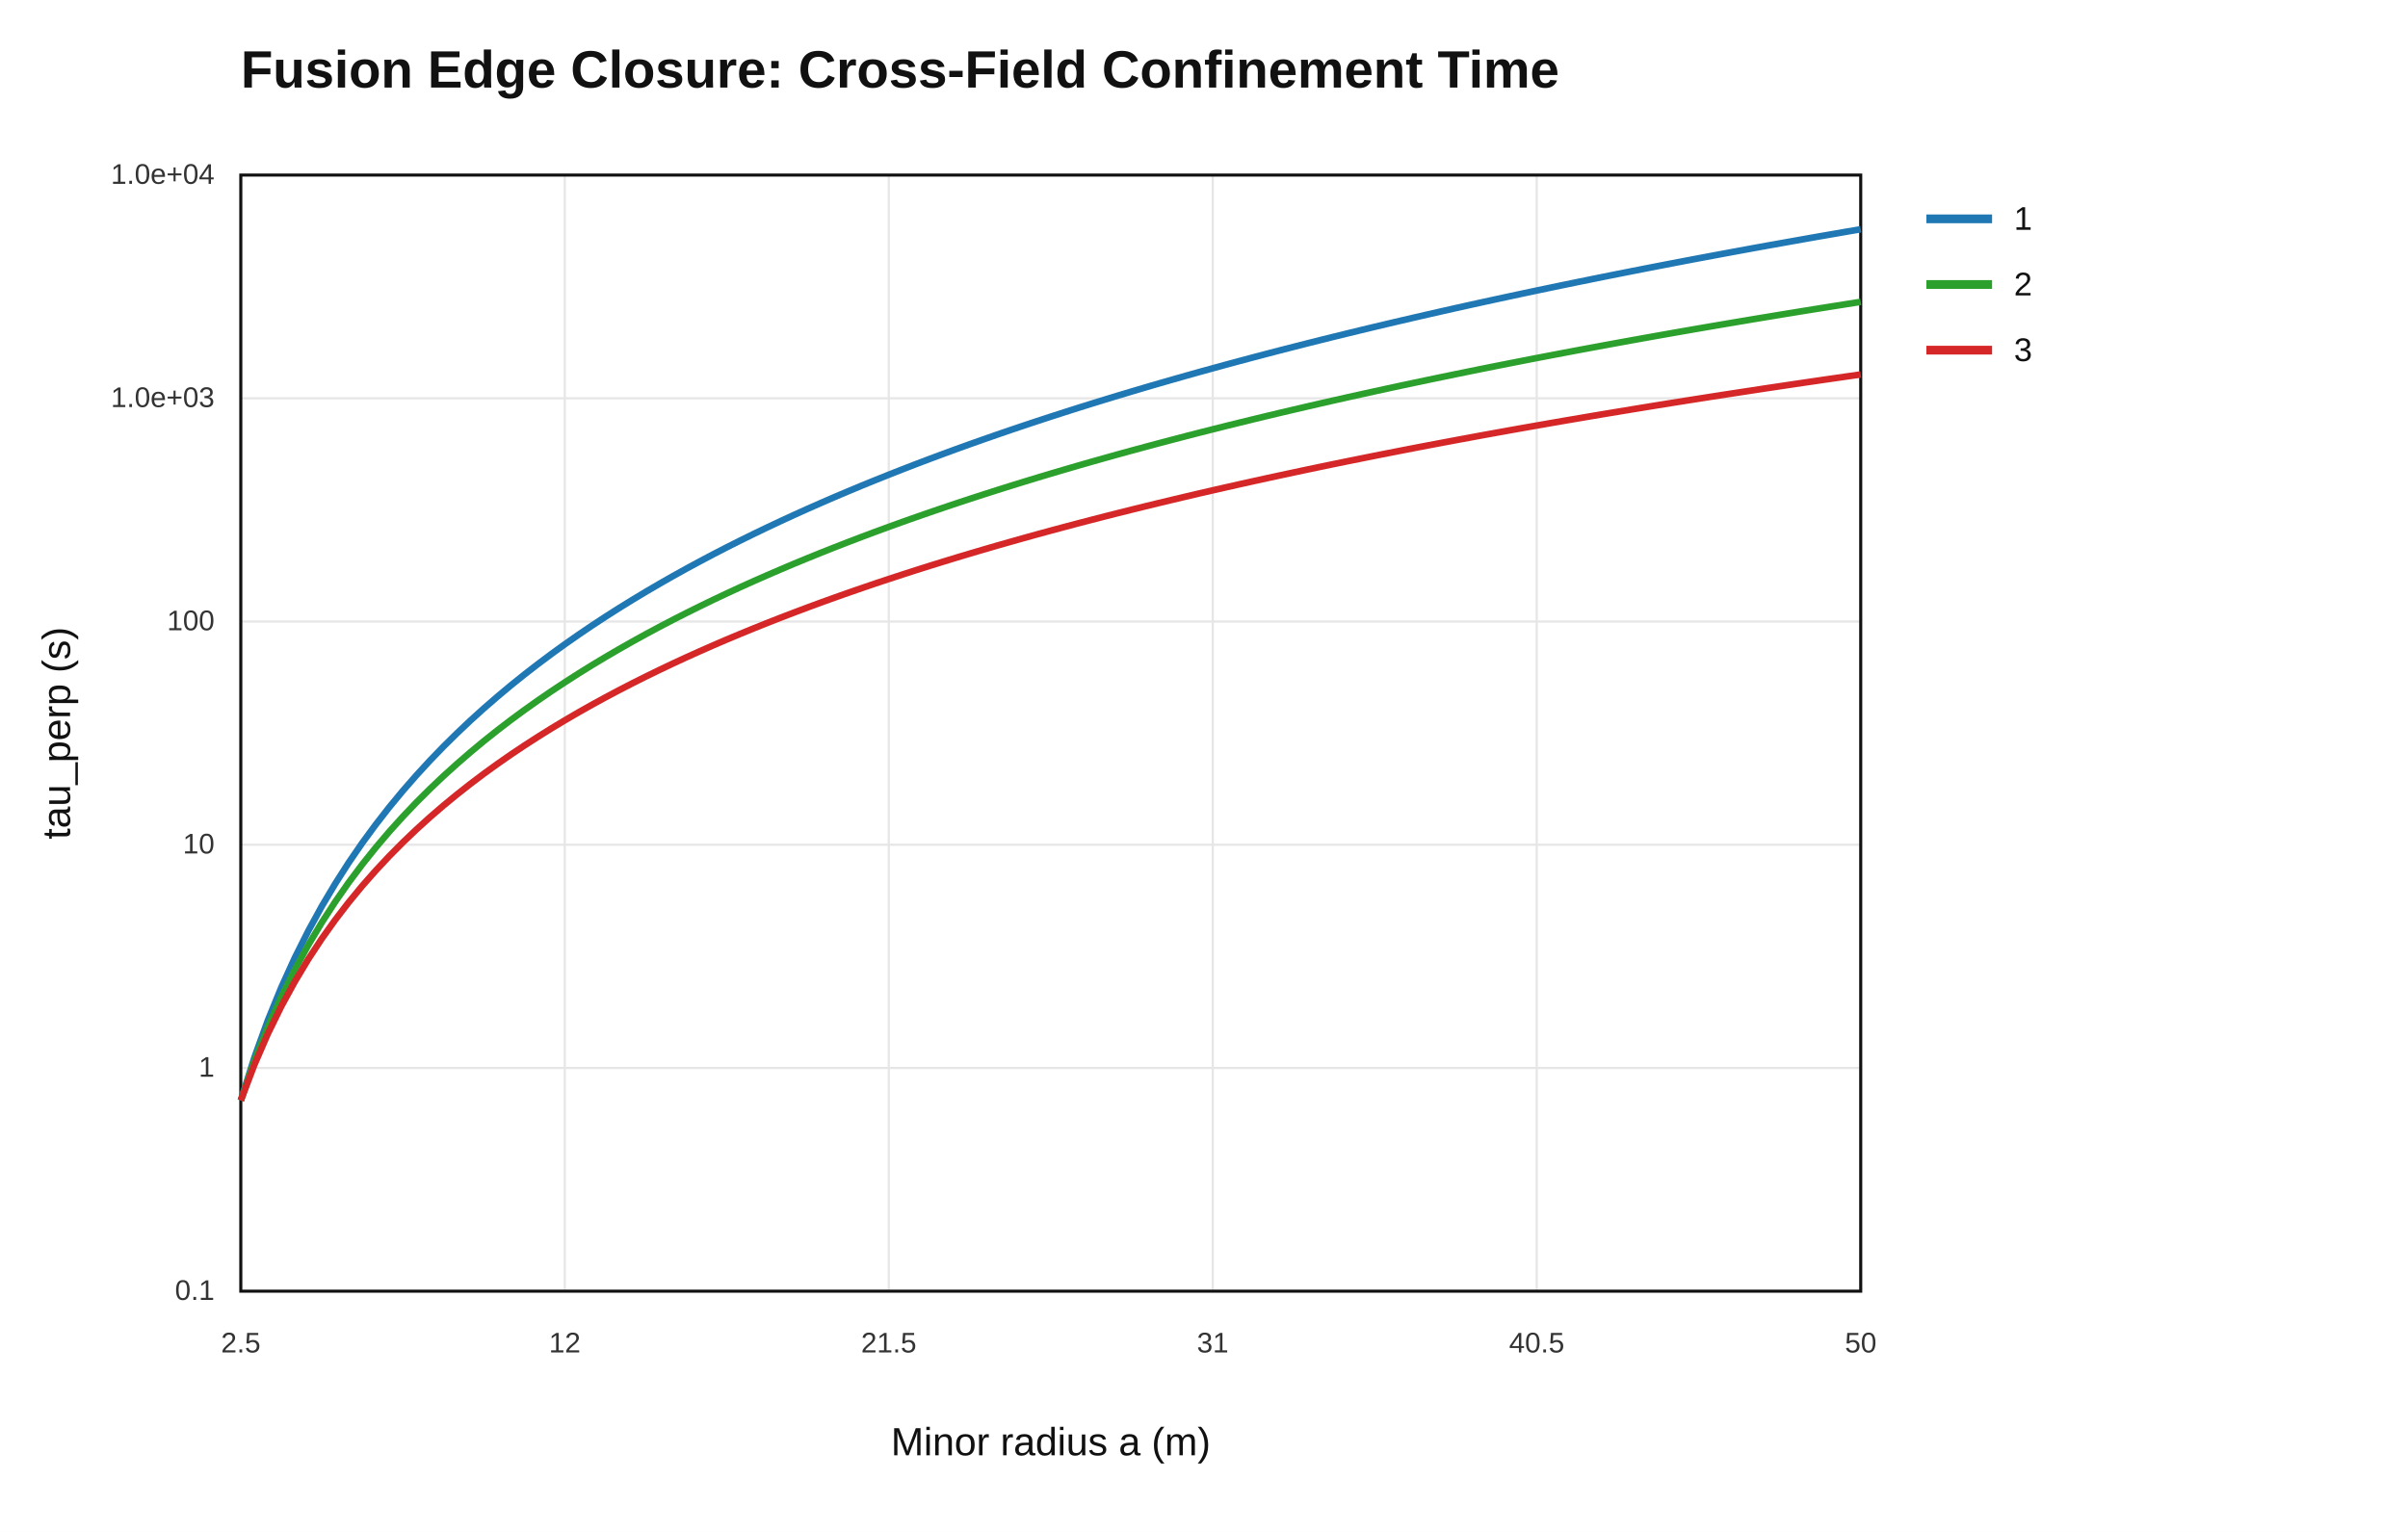
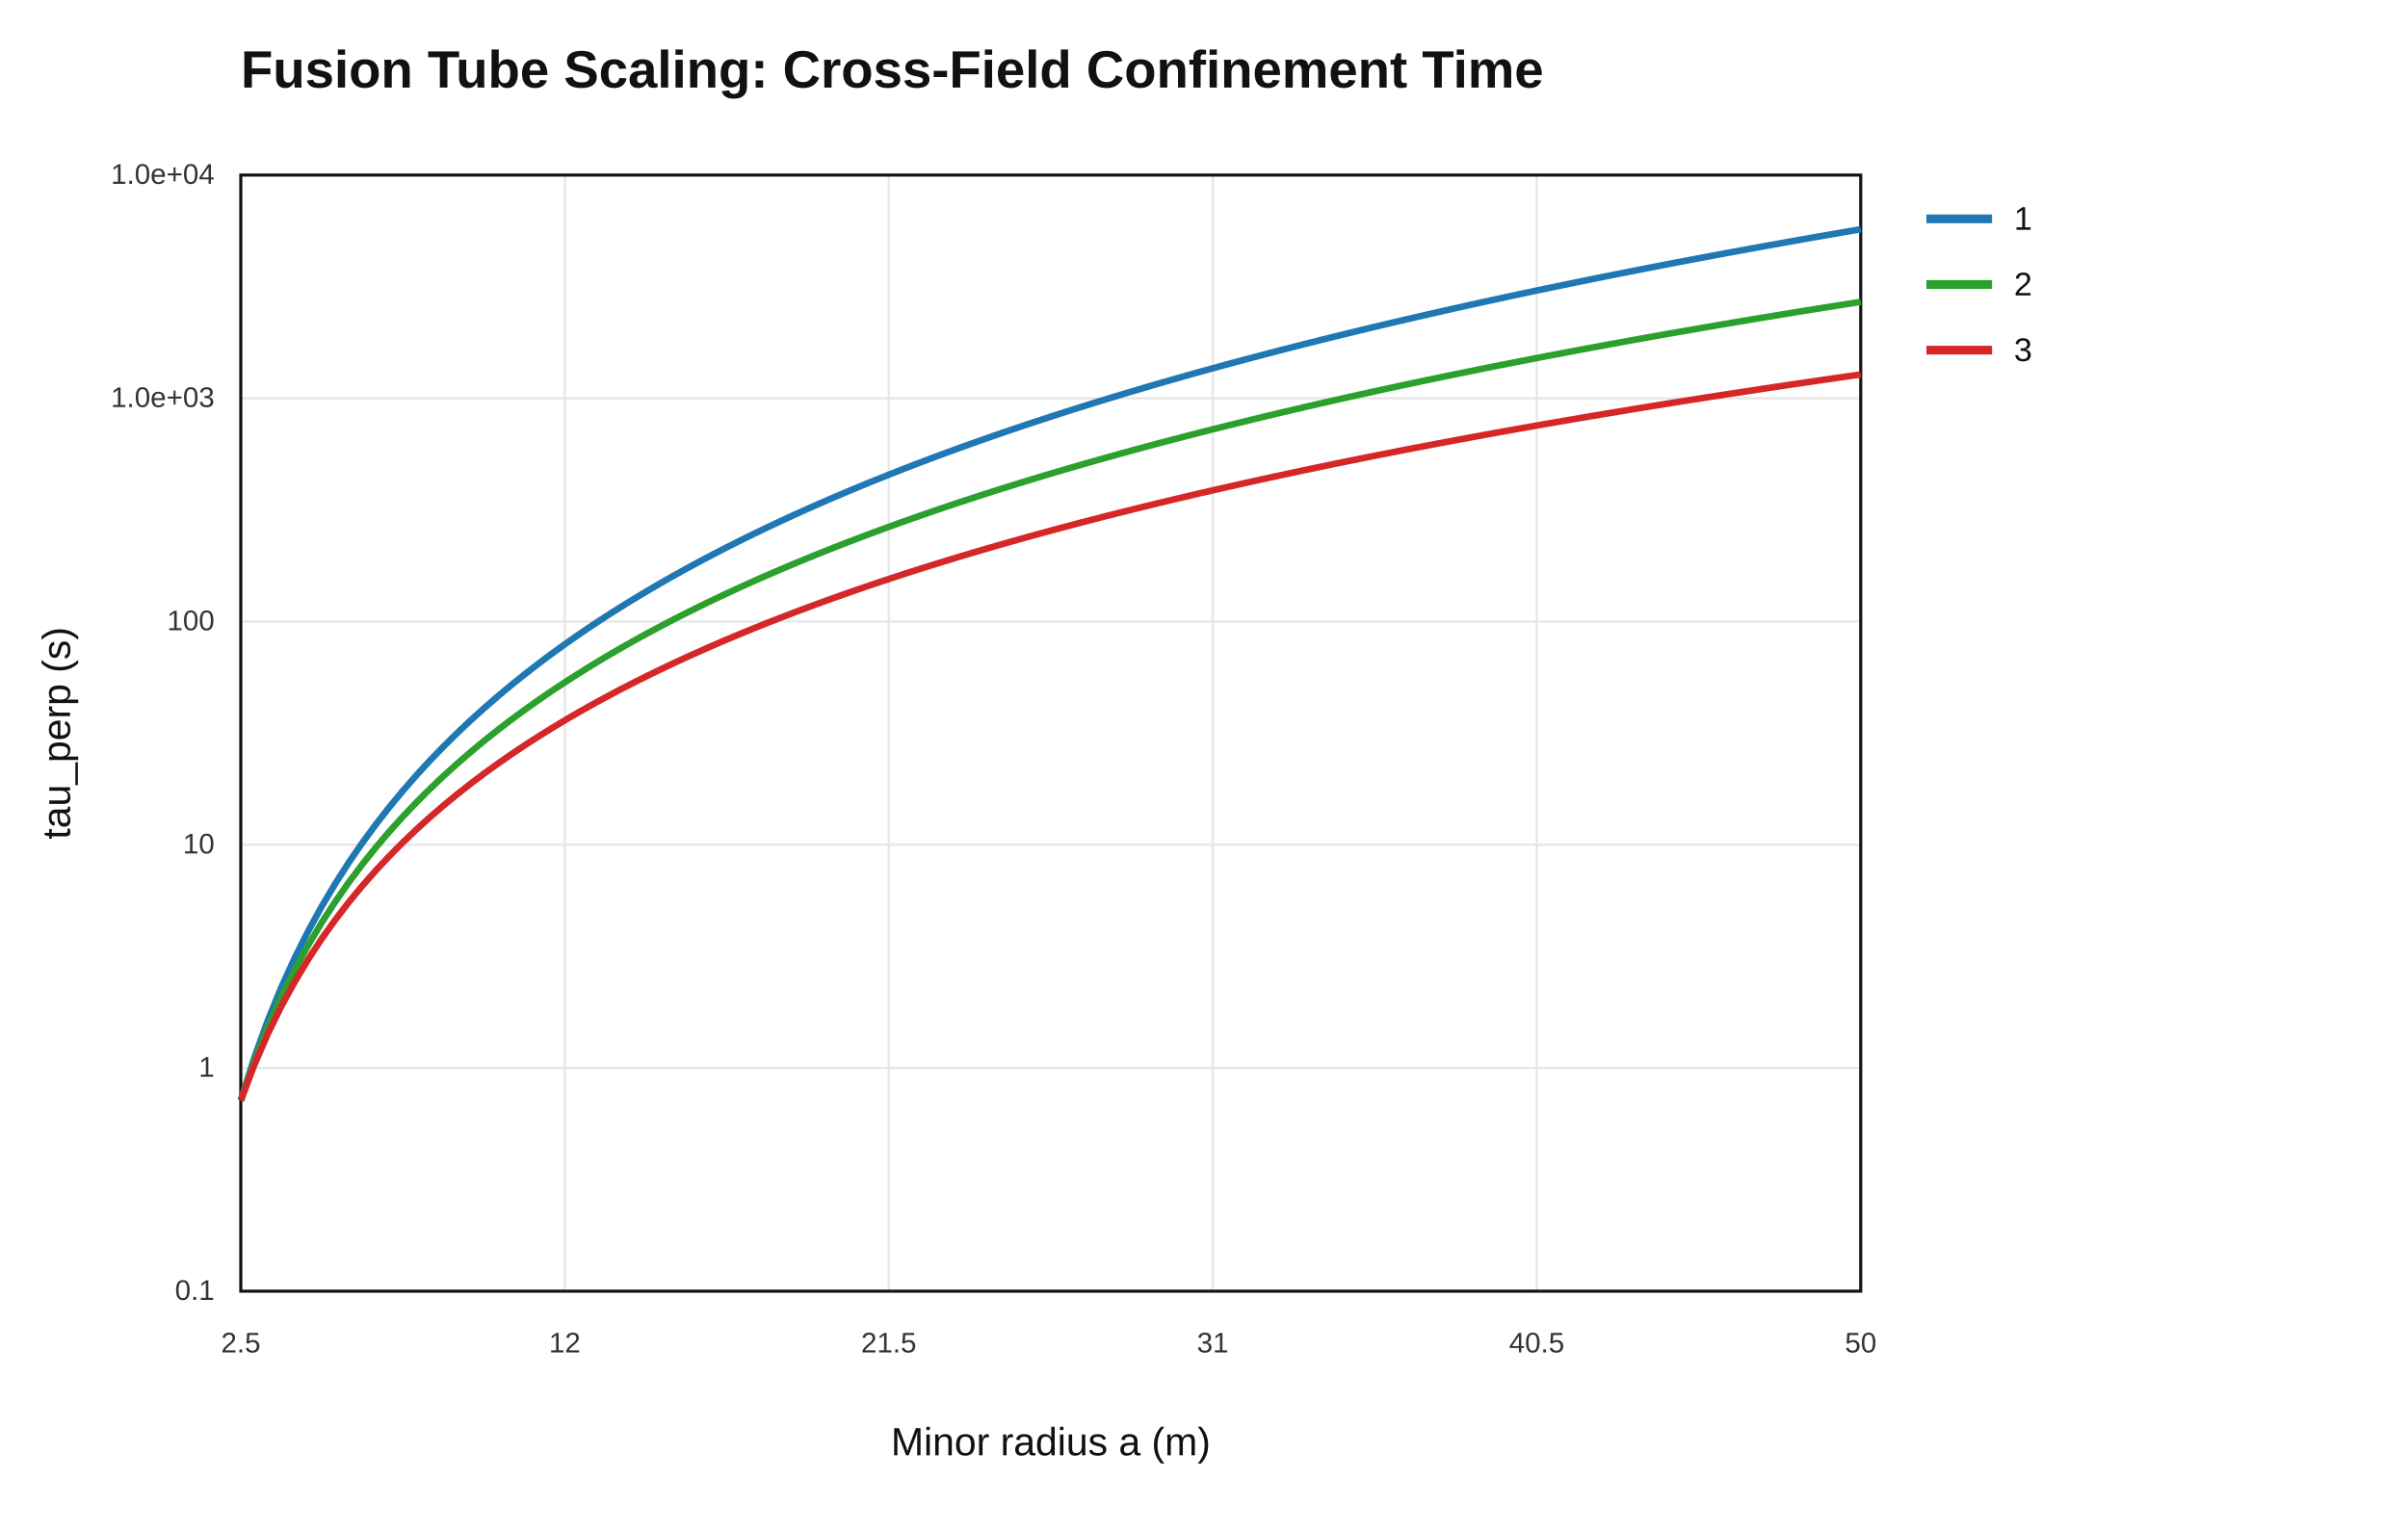
<svg xmlns="http://www.w3.org/2000/svg" width="1100" height="700" viewBox="0 0 1100 700">
  <rect width="100%" height="100%" fill="#ffffff" />
-   <text x="110" y="40" font-family="Arial, sans-serif" font-size="24" font-weight="700" fill="#111">Fusion Edge Closure: Cross-Field Confinement Time</text>
+   <text x="110" y="40" font-family="Arial, sans-serif" font-size="24" font-weight="700" fill="#111">Fusion Tube Scaling: Cross-Field Confinement Time</text>
  <text x="480.0" y="665" text-anchor="middle" font-family="Arial, sans-serif" font-size="18" fill="#111">Minor radius a (m)</text>
  <text x="32" y="335.0" transform="rotate(-90 32 335.0)" text-anchor="middle" font-family="Arial, sans-serif" font-size="18" fill="#111">tau_perp (s)</text>
  <line x1="110.00" y1="80" x2="110.00" y2="590" stroke="#e6e6e6" stroke-width="1" />
  <text x="110.00" y="618" text-anchor="middle" font-family="Arial, sans-serif" font-size="13" fill="#333">2.5</text>
  <line x1="258.00" y1="80" x2="258.00" y2="590" stroke="#e6e6e6" stroke-width="1" />
  <text x="258.00" y="618" text-anchor="middle" font-family="Arial, sans-serif" font-size="13" fill="#333">12</text>
  <line x1="406.00" y1="80" x2="406.00" y2="590" stroke="#e6e6e6" stroke-width="1" />
  <text x="406.00" y="618" text-anchor="middle" font-family="Arial, sans-serif" font-size="13" fill="#333">21.5</text>
  <line x1="554.00" y1="80" x2="554.00" y2="590" stroke="#e6e6e6" stroke-width="1" />
  <text x="554.00" y="618" text-anchor="middle" font-family="Arial, sans-serif" font-size="13" fill="#333">31</text>
  <line x1="702.00" y1="80" x2="702.00" y2="590" stroke="#e6e6e6" stroke-width="1" />
  <text x="702.00" y="618" text-anchor="middle" font-family="Arial, sans-serif" font-size="13" fill="#333">40.5</text>
  <line x1="850.00" y1="80" x2="850.00" y2="590" stroke="#e6e6e6" stroke-width="1" />
  <text x="850.00" y="618" text-anchor="middle" font-family="Arial, sans-serif" font-size="13" fill="#333">50</text>
  <line x1="110" y1="590.00" x2="850" y2="590.00" stroke="#e6e6e6" stroke-width="1" />
  <text x="98" y="594.00" text-anchor="end" font-family="Arial, sans-serif" font-size="13" fill="#333">0.1</text>
  <line x1="110" y1="488.00" x2="850" y2="488.00" stroke="#e6e6e6" stroke-width="1" />
  <text x="98" y="492.00" text-anchor="end" font-family="Arial, sans-serif" font-size="13" fill="#333">1</text>
  <line x1="110" y1="386.00" x2="850" y2="386.00" stroke="#e6e6e6" stroke-width="1" />
  <text x="98" y="390.00" text-anchor="end" font-family="Arial, sans-serif" font-size="13" fill="#333">10</text>
  <line x1="110" y1="284.00" x2="850" y2="284.00" stroke="#e6e6e6" stroke-width="1" />
  <text x="98" y="288.00" text-anchor="end" font-family="Arial, sans-serif" font-size="13" fill="#333">100</text>
  <line x1="110" y1="182.00" x2="850" y2="182.00" stroke="#e6e6e6" stroke-width="1" />
  <text x="98" y="186.00" text-anchor="end" font-family="Arial, sans-serif" font-size="13" fill="#333">1.0e+03</text>
  <line x1="110" y1="80.00" x2="850" y2="80.00" stroke="#e6e6e6" stroke-width="1" />
  <text x="98" y="84.00" text-anchor="end" font-family="Arial, sans-serif" font-size="13" fill="#333">1.0e+04</text>
  <rect x="110" y="80" width="740" height="510" fill="none" stroke="#111" stroke-width="1.4" />
  <polyline fill="none" stroke="#1f77b4" stroke-width="3" points="110.00,502.87 116.17,483.34 122.33,466.31 128.50,451.22 134.67,437.67 140.83,425.38 147.00,414.12 153.17,403.75 159.33,394.12 165.50,385.15 171.67,376.75 177.83,368.84 184.00,361.38 190.17,354.32 196.33,347.61 202.50,341.22 208.67,335.13 214.83,329.30 221.00,323.72 227.17,318.37 233.33,313.22 239.50,308.26 245.67,303.48 251.83,298.87 258.00,294.41 264.17,290.10 270.33,285.92 276.50,281.87 282.67,277.94 288.83,274.13 295.00,270.42 301.17,266.81 307.33,263.29 313.50,259.87 319.67,256.53 325.83,253.27 332.00,250.09 338.17,246.99 344.33,243.96 350.50,240.99 356.67,238.09 362.83,235.25 369.00,232.47 375.17,229.75 381.33,227.08 387.50,224.47 393.67,221.90 399.83,219.39 406.00,216.92 412.17,214.49 418.33,212.11 424.50,209.77 430.67,207.47 436.83,205.21 443.00,202.99 449.17,200.81 455.33,198.66 461.50,196.54 467.67,194.46 473.83,192.41 480.00,190.39 486.17,188.40 492.33,186.44 498.50,184.51 504.67,182.61 510.83,180.73 517.00,178.88 523.17,177.05 529.33,175.25 535.50,173.48 541.67,171.72 547.83,169.99 554.00,168.29 560.17,166.60 566.33,164.94 572.50,163.29 578.67,161.67 584.83,160.06 591.00,158.48 597.17,156.91 603.33,155.36 609.50,153.83 615.67,152.32 621.83,150.82 628.00,149.34 634.17,147.88 640.33,146.43 646.50,145.00 652.67,143.58 658.83,142.18 665.00,140.79 671.17,139.42 677.33,138.06 683.50,136.72 689.67,135.39 695.83,134.07 702.00,132.76 708.17,131.47 714.33,130.19 720.50,128.92 726.67,127.67 732.83,126.42 739.00,125.19 745.17,123.97 751.33,122.76 757.50,121.56 763.67,120.37 769.83,119.19 776.00,118.02 782.17,116.87 788.33,115.72 794.50,114.58 800.67,113.45 806.83,112.33 813.00,111.23 819.17,110.13 825.33,109.03 831.50,107.95 837.67,106.88 843.83,105.81 850.00,104.76" />
  <line x1="880" y1="100" x2="910" y2="100" stroke="#1f77b4" stroke-width="4" />
  <text x="920" y="105" font-family="Arial, sans-serif" font-size="15" fill="#111">1</text>
  <polyline fill="none" stroke="#2ca02c" stroke-width="3" points="110.00,502.87 116.17,484.97 122.33,469.36 128.50,455.53 134.67,443.11 140.83,431.83 147.00,421.52 153.17,412.01 159.33,403.19 165.50,394.96 171.67,387.26 177.83,380.01 184.00,373.17 190.17,366.69 196.33,360.55 202.50,354.69 208.67,349.11 214.83,343.77 221.00,338.65 227.17,333.74 233.33,329.02 239.50,324.48 245.67,320.10 251.83,315.87 258.00,311.79 264.17,307.83 270.33,304.00 276.50,300.29 282.67,296.69 288.83,293.19 295.00,289.79 301.17,286.48 307.33,283.26 313.50,280.12 319.67,277.06 325.83,274.07 332.00,271.16 338.17,268.31 344.33,265.53 350.50,262.82 356.67,260.16 362.83,257.55 369.00,255.01 375.17,252.51 381.33,250.07 387.50,247.67 393.67,245.32 399.83,243.01 406.00,240.75 412.17,238.52 418.33,236.34 424.50,234.20 430.67,232.09 436.83,230.02 443.00,227.98 449.17,225.98 455.33,224.01 461.50,222.07 467.67,220.16 473.83,218.28 480.00,216.43 486.17,214.61 492.33,212.81 498.50,211.04 504.67,209.30 510.83,207.57 517.00,205.88 523.17,204.21 529.33,202.56 535.50,200.93 541.67,199.32 547.83,197.73 554.00,196.17 560.17,194.62 566.33,193.10 572.50,191.59 578.67,190.10 584.83,188.63 591.00,187.18 597.17,185.74 603.33,184.32 609.50,182.92 615.67,181.53 621.83,180.16 628.00,178.80 634.17,177.46 640.33,176.13 646.50,174.82 652.67,173.52 658.83,172.24 665.00,170.97 671.17,169.71 677.33,168.46 683.50,167.23 689.67,166.01 695.83,164.80 702.00,163.60 708.17,162.42 714.33,161.25 720.50,160.08 726.67,158.93 732.83,157.79 739.00,156.66 745.17,155.54 751.33,154.43 757.50,153.33 763.67,152.24 769.83,151.16 776.00,150.09 782.17,149.03 788.33,147.98 794.50,146.94 800.67,145.90 806.83,144.88 813.00,143.86 819.17,142.85 825.33,141.85 831.50,140.86 837.67,139.88 843.83,138.90 850.00,137.93" />
  <line x1="880" y1="130" x2="910" y2="130" stroke="#2ca02c" stroke-width="4" />
  <text x="920" y="135" font-family="Arial, sans-serif" font-size="15" fill="#111">2</text>
  <polyline fill="none" stroke="#d62728" stroke-width="3" points="110.00,502.87 116.17,486.60 122.33,472.41 128.50,459.83 134.67,448.54 140.83,438.29 147.00,428.91 153.17,420.27 159.33,412.25 165.50,404.77 171.67,397.77 177.83,391.18 184.00,384.96 190.17,379.07 196.33,373.48 202.50,368.16 208.67,363.09 214.83,358.23 221.00,353.58 227.17,349.12 233.33,344.83 239.50,340.70 245.67,336.72 251.83,332.87 258.00,329.16 264.17,325.56 270.33,322.08 276.50,318.71 282.67,315.43 288.83,312.25 295.00,309.16 301.17,306.15 307.33,303.22 313.50,300.37 319.67,297.59 325.83,294.87 332.00,292.22 338.17,289.64 344.33,287.11 350.50,284.64 356.67,282.22 362.83,279.86 369.00,277.54 375.17,275.27 381.33,273.05 387.50,270.87 393.67,268.73 399.83,266.63 406.00,264.58 412.17,262.56 418.33,260.57 424.50,258.62 430.67,256.71 436.83,254.82 443.00,252.97 449.17,251.15 455.33,249.36 461.50,247.60 467.67,245.86 473.83,244.15 480.00,242.47 486.17,240.81 492.33,239.18 498.50,237.57 504.67,235.98 510.83,234.42 517.00,232.88 523.17,231.36 529.33,229.86 535.50,228.38 541.67,226.92 547.83,225.47 554.00,224.05 560.17,222.65 566.33,221.26 572.50,219.89 578.67,218.53 584.83,217.20 591.00,215.88 597.17,214.57 603.33,213.28 609.50,212.00 615.67,210.74 621.83,209.50 628.00,208.26 634.17,207.04 640.33,205.84 646.50,204.64 652.67,203.46 658.83,202.30 665.00,201.14 671.17,200.00 677.33,198.86 683.50,197.74 689.67,196.63 695.83,195.53 702.00,194.45 708.17,193.37 714.33,192.30 720.50,191.25 726.67,190.20 732.83,189.16 739.00,188.14 745.17,187.12 751.33,186.11 757.50,185.11 763.67,184.12 769.83,183.14 776.00,182.17 782.17,181.20 788.33,180.24 794.50,179.30 800.67,178.36 806.83,177.42 813.00,176.50 819.17,175.58 825.33,174.67 831.50,173.77 837.67,172.88 843.83,171.99 850.00,171.11" />
  <line x1="880" y1="160" x2="910" y2="160" stroke="#d62728" stroke-width="4" />
  <text x="920" y="165" font-family="Arial, sans-serif" font-size="15" fill="#111">3</text>
</svg>
